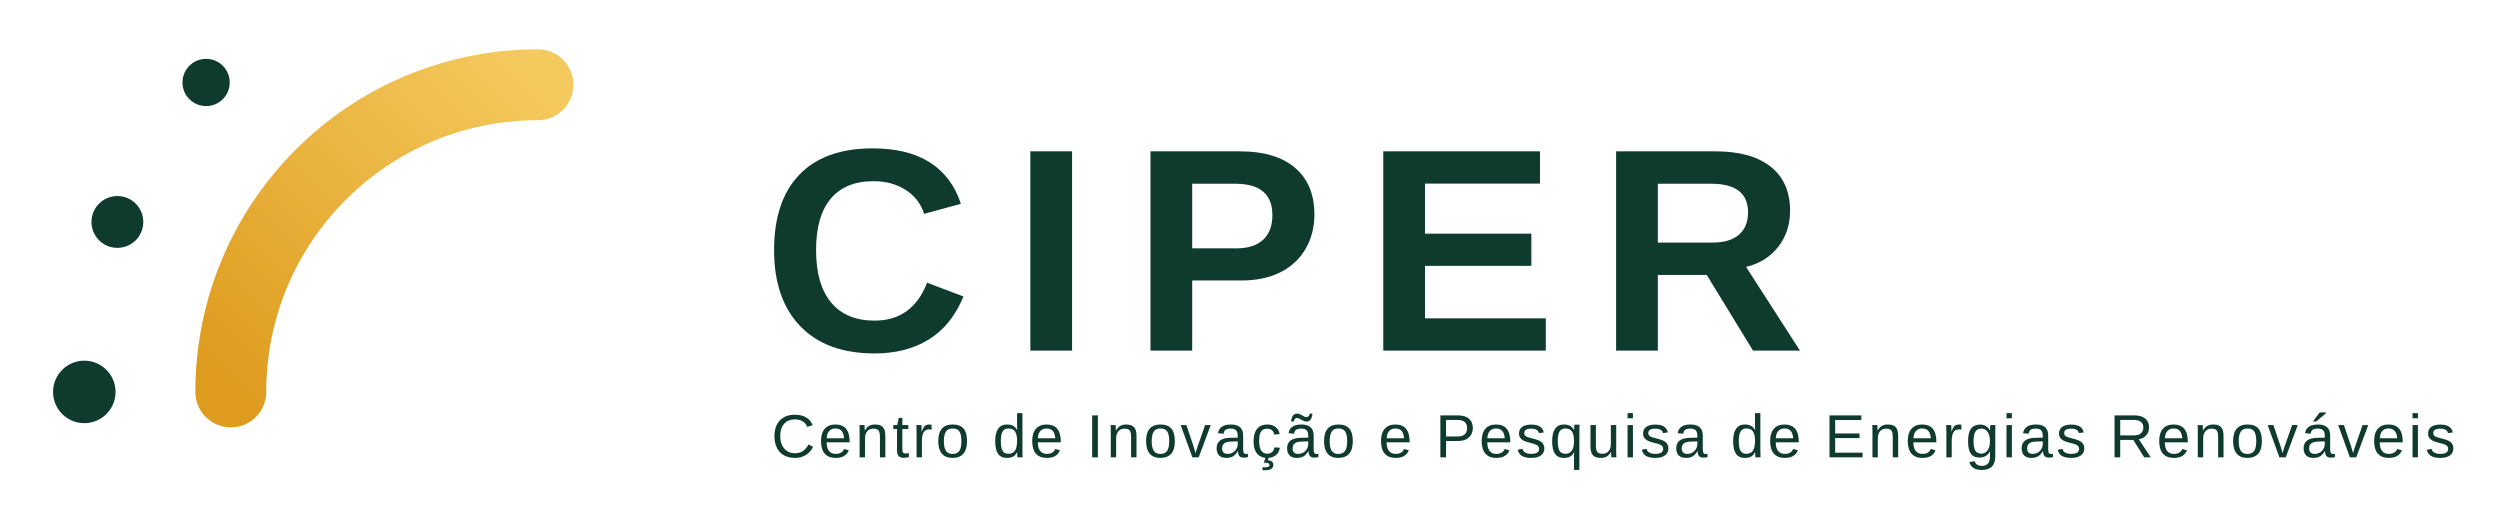
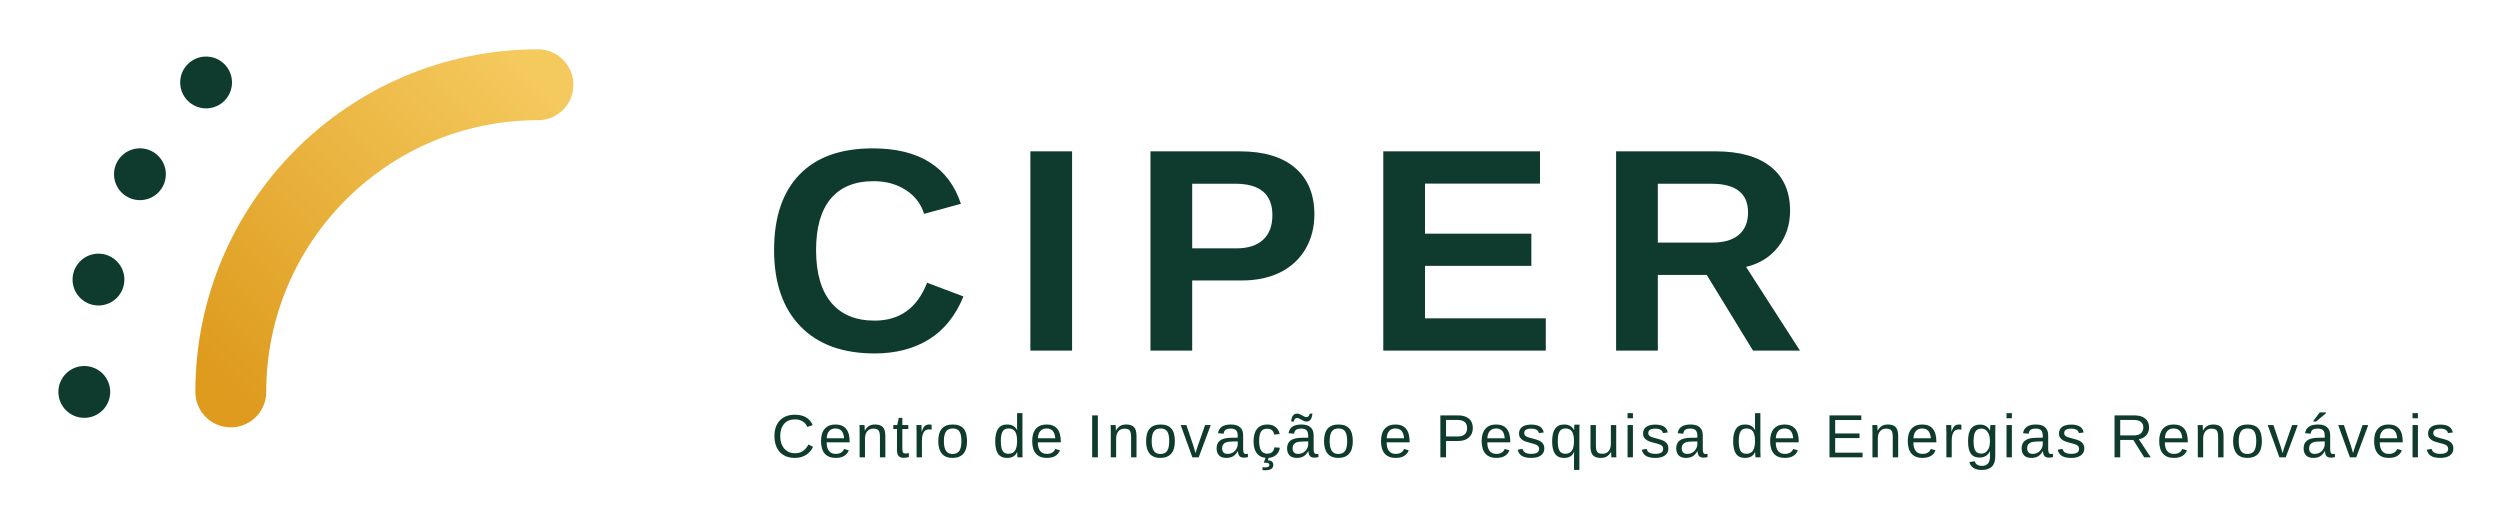
<svg xmlns="http://www.w3.org/2000/svg" viewBox="60 100 1640 340" role="img" aria-label="CIPER">
  <defs>
    <linearGradient id="f" x1="0" y1="0" x2="1" y2="1">
      <stop offset="0" stop-color="#17614A" />
      <stop offset="1" stop-color="#0E3B2E" />
    </linearGradient>
    <linearGradient id="o" x1="0" y1="1" x2="1" y2="0">
      <stop offset="0" stop-color="#DE9B1E" />
      <stop offset="1" stop-color="#F4C95D" />
    </linearGradient>
  </defs>
  <path d="M 211.4 357.1 A 201.5 201.5 0 0 1 412.9 155.6" fill="none" stroke="url(#o)" stroke-width="46.5" stroke-linecap="round" />
-   <circle cx="115.3" cy="357.1" r="20.5" fill="#0E3B2E" />
-   <circle cx="137.0" cy="245.6" r="17.0" fill="#0E3B2E" />
-   <circle cx="195.2" cy="154.1" r="15.5" fill="#0E3B2E" />
+   <circle cx="115.3" cy="357.1" r="17.0" fill="#0E3B2E" />
+   <circle cx="124.6" cy="283.4" r="17.0" fill="#0E3B2E" />
+   <circle cx="151.8" cy="214.3" r="17.0" fill="#0E3B2E" />
+   <circle cx="195.2" cy="154.1" r="17.0" fill="#0E3B2E" />
  <text x="560" y="330" font-family="Montserrat, 'Segoe UI', Arial, sans-serif" font-weight="700" font-size="190" letter-spacing="26" fill="#0E3B2E">CIPER</text>
  <text x="566" y="400" font-family="Montserrat, 'Segoe UI', Arial, sans-serif" font-weight="500" font-size="40" letter-spacing="2" fill="#0E3B2E">Centro de Inovação e Pesquisa de Energias Renováveis</text>
</svg>
